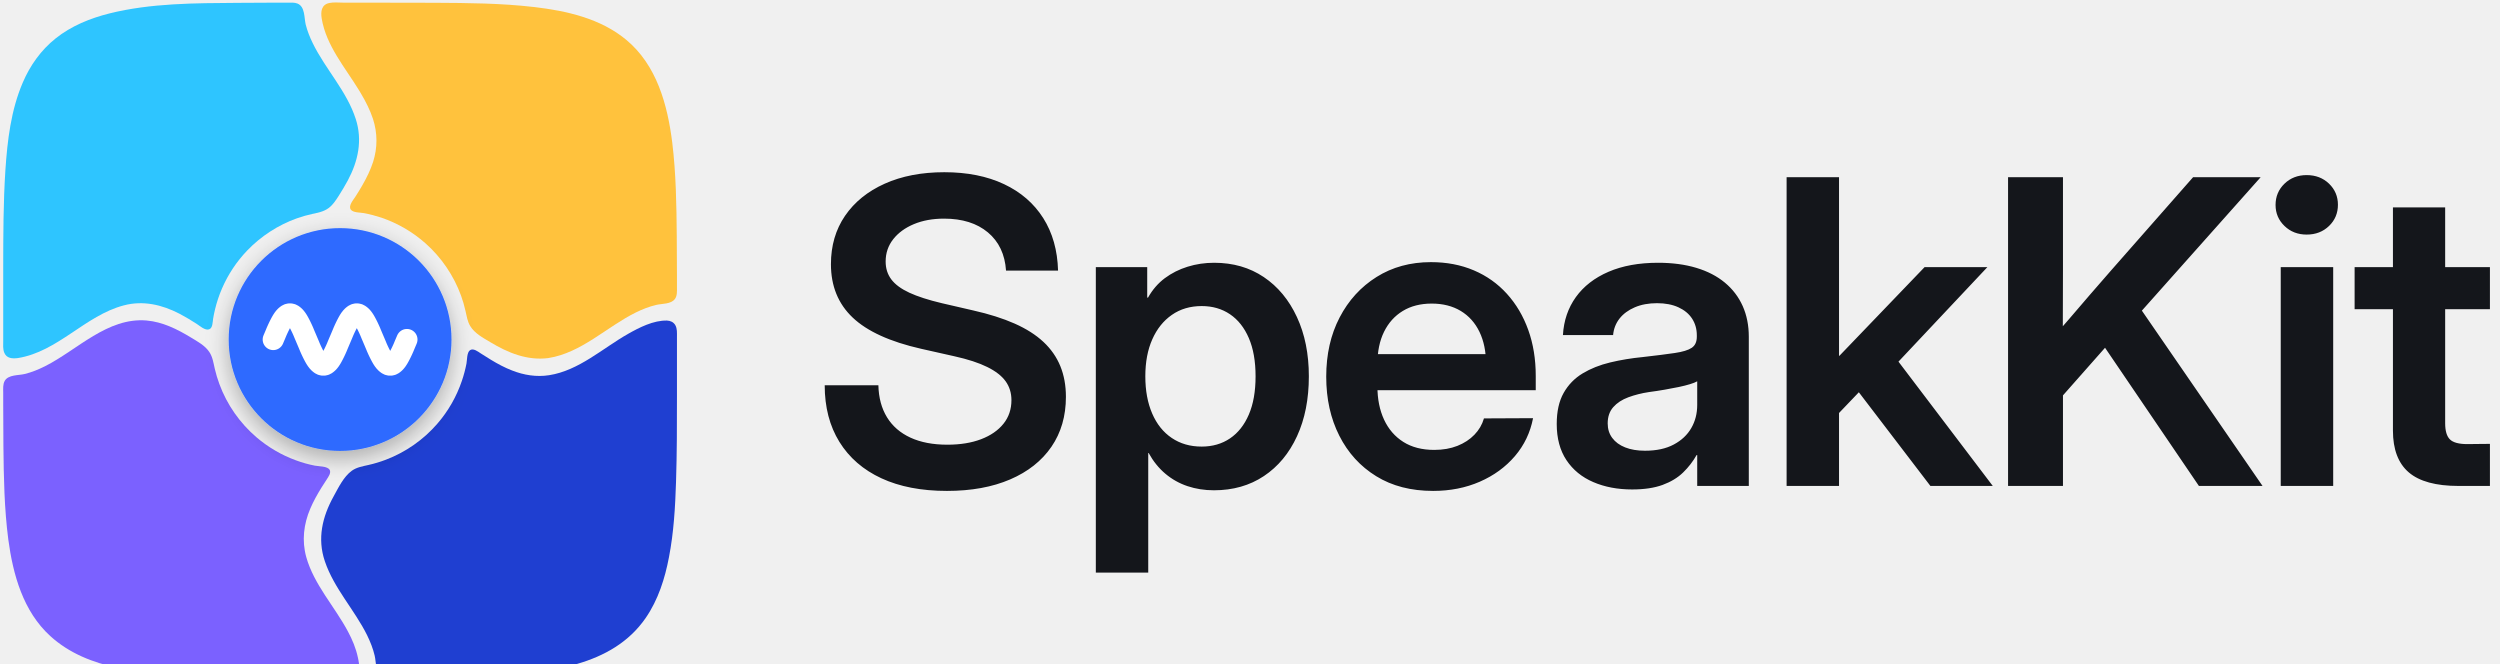
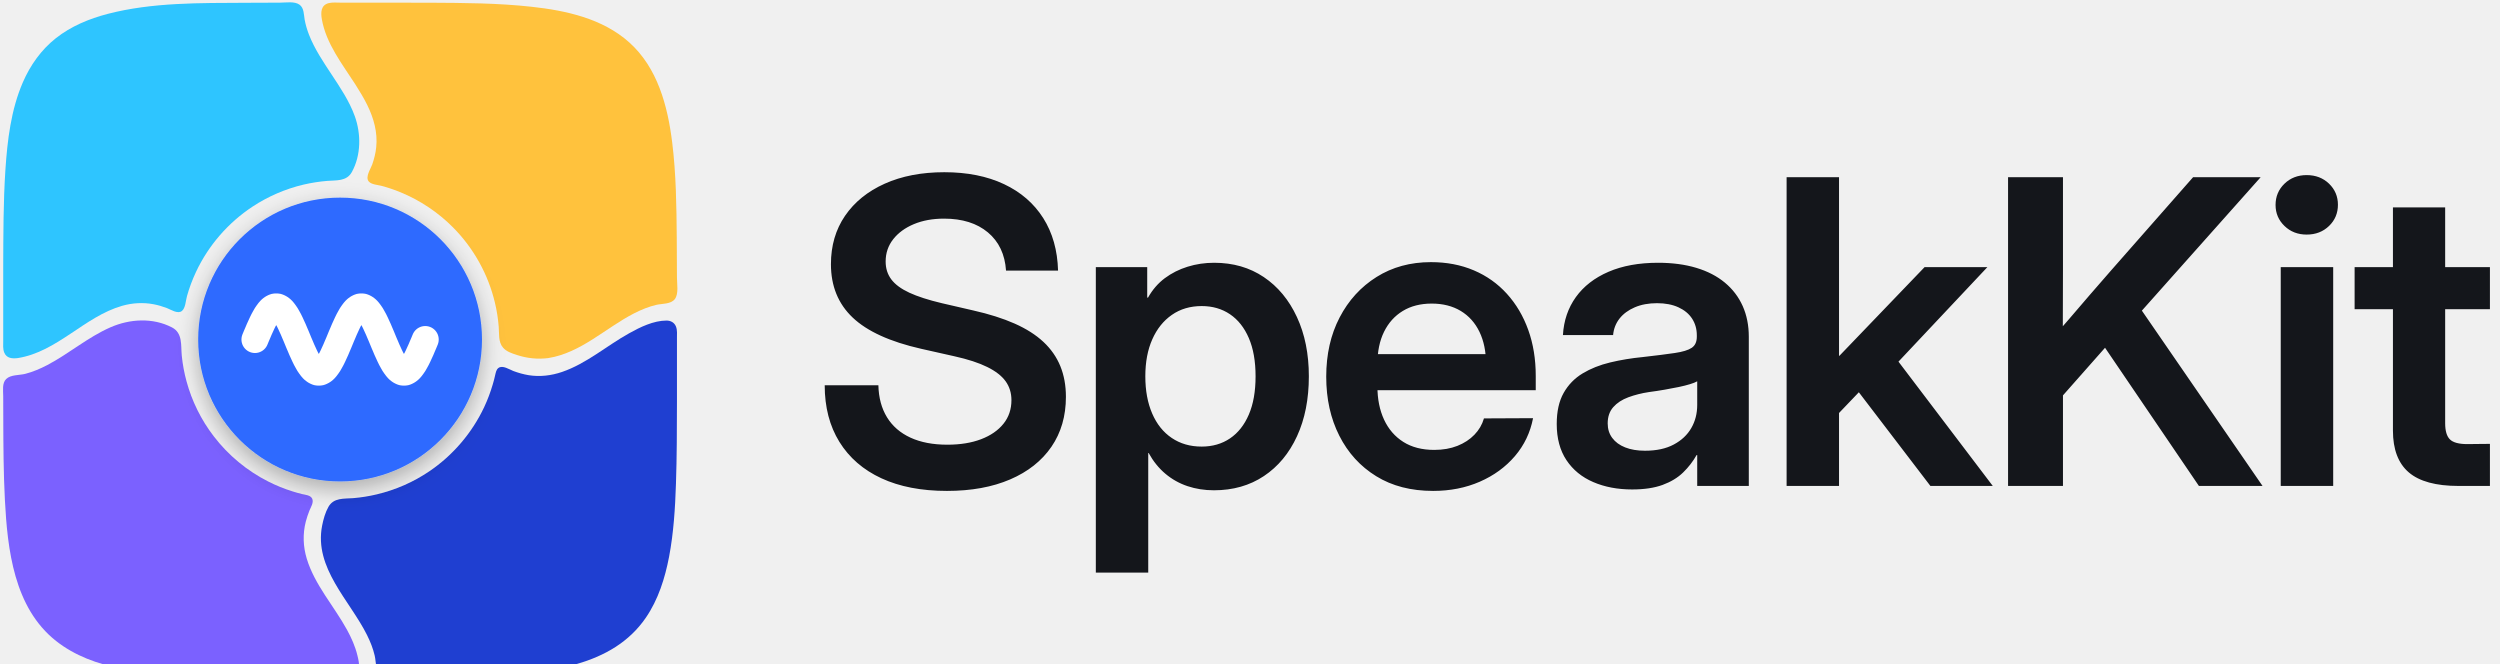
<svg xmlns="http://www.w3.org/2000/svg" width="754" height="200" viewBox="0 0 753.66 200">
  <g transform="translate(0 0) scale(0.2)">
    <defs>
      <filter id="hub-sh" x="-30%" y="-30%" width="160%" height="170%">
        <feDropShadow dx="0" dy="12" stdDeviation="16" flood-color="#06070A" flood-opacity="0.28" />
      </filter>
    </defs>
-     <path d="M25.9 540C86.7 530.3 127.4 475.9 185.9 460.5C215.1 452.8 243.5 459.5 269.8 473.1C278.6 477.7 287.2 482.9 295.6 488.3C300.3 491.3 308.2 498.6 314.3 496.7C320.1 494.9 319.7 485.6 320.5 480.9C321.3 475.9 322.3 471 323.5 466.2C326.1 455.5 329.6 445 334 434.9C343.1 413.8 356 394.4 371.9 377.8C392.7 356.1 418.5 339.4 446.7 329.3C454.3 326.6 461.9 324.4 469.8 322.7C478.7 320.7 487.3 319.3 494.9 313.6C501.4 308.7 505.6 302 510 295.2C514.8 287.6 519.5 279.9 523.7 272C539.2 242.9 546 211.7 535.7 179.7C522.2 137.5 490.1 104.6 470.8 65.2C466.4 56.2 462.7 46.9 460.2 37.2C457.7 27 459.4 9.9 447.6 5.3C442.9 3.5 437.7 4 432.8 4C426.8 4 420.8 4 414.8 4C395.8 4.1 376.8 4.1 357.8 4.3C293.4 4.8 226.9 4.6 164 20.3C135 27.6 106.6 39.1 83.1 57.9C61 75.5 44.5 98.7 33.5 124.5C15.7 165.9 10.3 211.7 7.3 256.3C4.1 305.1 4.1 354.2 4 403.1C4 431.1 4 459.1 4 487.1C4 496.1 4 505.1 4 514.1C4 519.9 3.3 526.3 5.6 531.9C9.2 540.6 17.8 541 25.9 540Z" fill="#2EC5FF" />
-     <path d="M825.9 540C876.3 532 913.7 493.1 958 471.2C967.8 466.4 978.1 462.3 988.8 459.8C997.6 457.7 1010.7 458.9 1016.8 451C1020.5 446.1 1020 439.5 1020 433.7C1020 427.7 1020 421.7 1020 415.7C1019.9 395.7 1019.9 375.7 1019.7 355.8C1019.3 308.9 1018.6 261.7 1012.9 215.1C1005.8 158.1 989.6 98.4 943.7 60.2C904.9 27.8 853.5 16.3 804.5 10.6C754.9 4.8 704.7 4.5 654.8 4.2C619.8 4 584.8 4 549.9 4C538.9 4 527.9 4 516.9 4C510.1 4 502.6 3.1 495.9 4.5C483.7 6.9 482.6 17.6 484.3 28C491 68.7 519.7 102 540.6 136.2C541.6 137.9 542.7 139.7 543.7 141.4C550.8 153.4 557.2 166 561.6 179.3C568.5 200.6 568.6 222.8 561.8 244.1C557.8 256.5 552 268.2 545.5 279.5C542.1 285.5 538.4 291.5 534.6 297.3C531.7 301.8 524.1 310.5 528.2 316.1C531.6 320.9 542.9 320.4 548.1 321.4C557 323.1 565.7 325.4 574.2 328.2C598.8 336.6 621.7 349.9 641.1 367.2C665 388.5 683.4 415.7 694.4 445.8C697.1 453.4 699.4 461 701.1 468.8C702.9 476.7 704 484.6 708.2 491.6C714.9 502.8 727.4 509.3 738.2 515.8C765.1 532 793.9 544 825.9 540Z" fill="#FFC23D" />
-     <path d="M512 1020C522.1 1020 536.8 1021.7 540.1 1009.1C541.5 1003.4 540 996.8 538.8 991.3C535.9 977.5 530.4 964.5 523.8 952.2C503.8 914.6 472.7 881.7 461 840.1C454.1 815.3 457.1 790.3 467.1 766.9C471.8 755.9 477.7 745.4 484 735.2C486.6 731 489.4 726.8 492.1 722.6C494.4 719 498.6 713.3 496.4 708.8C493.4 702.8 479.7 703.4 474 702.2C464.2 700.3 454.6 697.6 445.2 694.1C423.6 686.2 403.5 674.4 386 659.5C360.9 638 341.4 610.2 330 579.2C327.2 571.7 324.9 564 323.1 556.3C321 547.4 320 538.6 314.8 530.8C308.1 520.8 296.8 514.9 286.8 508.8C266.4 496.4 244.3 485.4 220.1 483.3C161.1 478.4 115.9 527.7 67 552.3C57.2 557.2 47 561.4 36.3 564C26.9 566.3 11.5 564.8 6.2 574.5C3.3 579.8 4 586.4 4 592.2C4 598.2 4 604.2 4 610.1C4.1 631.1 4.1 652.1 4.3 673.1C4.8 720 5.6 767.2 11.7 813.8C18.8 866.7 34.1 921.9 74.9 959.1C131.6 1010.9 217.3 1015.7 290.1 1018.4C364 1021.1 438.1 1020 512 1020Z" fill="#7B61FF" />
-     <path d="M743.2 1018C824.9 1014.4 922.3 1005.3 972.9 931.8C991.7 904.5 1001.9 872.3 1008 840C1015.2 802.7 1017.4 764.6 1018.6 726.7C1020 683.8 1020 640.8 1020 597.8C1020 574.8 1020 551.8 1020 528.8C1020 521.8 1020 514.8 1020 507.9C1020 502 1020.5 495.6 1017.5 490.3C1014.8 485.7 1010.1 483.6 1005 483.4C984.7 482.9 963.1 493.9 945.9 503.7C907.7 525.4 872.1 558.8 827.2 565.8C808.2 568.8 789.2 565.7 771.4 558.7C760.2 554.4 749.6 548.7 739.4 542.5C734.2 539.4 729.1 536.2 724.1 532.9C720.1 530.3 712.8 524.5 707.8 528.2C703.1 531.7 703.6 542.9 702.6 548.2C700.9 557 698.6 565.7 695.7 574.2C687.7 597.9 675.1 620 658.7 638.9C637.8 663.1 610.9 681.9 580.9 693.3C572.5 696.5 563.9 699.1 555.1 701.1C546.2 703.2 537.5 704.4 529.8 709.8C517.4 718.7 509.4 735.5 502.2 748.6C485.2 779.3 477.4 812.2 489 846.3C502.8 887.3 533.8 919.6 552.8 958C557.6 967.9 561.7 978.1 564.2 988.9C566.5 998.4 565 1013.4 575.5 1018.3C581.7 1021.2 589.7 1020 596.3 1020C607.3 1020 618.3 1020 629.3 1019.9C667.3 1019.8 705.3 1019.6 743.2 1018Z" fill="#1F3FD1" />
-     <path d="M344 512a168 168 0 1 0 336 0a168 168 0 1 0 -336 0Z" fill="#2F6BFF" filter="url(#hub-sh)" />
-     <path d="M411.2 512L412.9 508L414.6 504L416.2 500.1L417.9 496.3L419.6 492.7L421.3 489.3L423 486.1L424.6 483.3L426.3 480.7L428 478.5L429.7 476.7L431.4 475.3L433 474.2L434.7 473.6L436.4 473.4L438.1 473.6L439.8 474.2L441.4 475.3L443.1 476.7L444.8 478.5L446.5 480.7L448.2 483.3L449.8 486.1L451.5 489.3L453.2 492.7L454.9 496.3L456.6 500.1L458.2 504L459.9 508L461.6 512L463.3 516L465 520L466.6 523.9L468.3 527.7L470 531.3L471.7 534.7L473.4 537.9L475 540.7L476.7 543.3L478.4 545.5L480.1 547.3L481.8 548.7L483.4 549.8L485.1 550.4L486.8 550.6L488.5 550.4L490.2 549.8L491.8 548.7L493.5 547.3L495.2 545.5L496.9 543.3L498.6 540.7L500.2 537.9L501.9 534.7L503.6 531.3L505.3 527.7L507 523.9L508.6 520L510.3 516L512 512L513.7 508L515.4 504L517 500.1L518.7 496.3L520.4 492.7L522.1 489.3L523.8 486.1L525.4 483.3L527.1 480.7L528.8 478.5L530.5 476.7L532.2 475.3L533.8 474.2L535.5 473.6L537.2 473.4L538.9 473.6L540.6 474.2L542.2 475.3L543.9 476.7L545.6 478.5L547.3 480.7L549 483.3L550.6 486.1L552.3 489.3L554 492.7L555.7 496.3L557.4 500.1L559 504L560.7 508L562.4 512L564.1 516L565.8 520L567.4 523.9L569.1 527.7L570.8 531.3L572.5 534.7L574.2 537.9L575.8 540.7L577.5 543.3L579.2 545.5L580.9 547.3L582.6 548.7L584.2 549.8L585.9 550.4L587.6 550.6L589.3 550.4L591 549.8L592.6 548.7L594.3 547.3L596 545.5L597.7 543.3L599.4 540.7L601 537.9L602.7 534.7L604.4 531.3L606.1 527.7L607.8 523.9L609.4 520L611.1 516L612.8 512" fill="none" stroke="#FFFFFF" stroke-width="31.9" stroke-linecap="round" stroke-linejoin="round" />
+     <path d="M25.9 540C85.7 530.5 126.1 477.7 183.2 461.2C198.7 456.8 214.8 455.8 230.7 458.8C237.6 460.1 244.3 462.1 250.9 464.6C256.9 466.9 267.1 473.9 273.4 469C278.9 464.7 279.3 452.9 281.1 446.6C284.6 434.1 289.2 421.9 294.7 410.1C313.4 370.2 343.2 335.8 380.1 311.5C403.5 296.1 429.6 284.9 456.8 278.4C468.5 275.7 480.4 273.8 492.4 272.8C506.3 271.7 521.8 273.7 529.7 259.5C543.8 234 543.8 201.8 534.1 175C525.9 152.4 512.3 132.2 499.1 112.2C486.5 93.1 473.5 73.8 465.1 52.3C462.2 44.8 459.9 37.1 458.5 29.2C457.2 21.7 457.7 12.3 451 7.2C443.5 1.6 430.4 4 421.6 4C404.6 4 387.6 4.1 370.6 4.2C301.3 4.6 229.2 3.4 161.7 20.9C133.7 28.2 106.3 39.5 83.4 57.6C61.3 75.1 44.8 98.3 33.6 124.2C15.7 165.5 10.3 211.4 7.3 256C4.1 304.9 4.2 354 4 403C4 431 4 459 4 487C4 496 4 505 4 514C4 519.8 3.3 526.3 5.6 531.8C9.2 540.5 17.8 541 25.9 540Z" fill="#2EC5FF" />
+     <path d="M825.9 540C875.3 532.1 912.3 494.6 955.4 472.5C966.1 467.1 977.3 462.4 989 459.7C997.8 457.7 1010.9 458.9 1016.9 450.9C1022.8 442.9 1020 427.9 1020 418.5C1020 398.5 1019.9 378.5 1019.7 358.5C1019.3 310.5 1018.7 262.3 1012.8 214.7C1006 159.7 990.7 101.9 947.8 63.7C907.7 27.9 852.8 15.9 800.8 10.2C750.1 4.6 698.9 4.4 647.9 4.1C613.9 4 579.9 4 545.9 4C534.9 4 523.9 4 512.9 4C507 4 500.6 3.3 494.9 4.7C482.9 7.7 482.7 18.9 484.5 29C490.9 65.7 515.2 96.5 534.9 127.1C541.3 137.2 547.6 147.5 552.9 158.2C562.7 178.1 568.8 199.7 566.5 221.9C565.6 230.9 563.4 239.7 560.4 248.2C558.1 254.7 549.7 266.8 555.1 273.5C559.1 278.4 568.9 278.8 574.6 280.3C584.3 282.9 593.8 286.1 603 289.9C632.7 302.1 659.8 320.2 682.3 342.9C713.4 374.2 735.5 414 745.6 456.9C748.4 468.6 750.2 480.5 751.2 492.5C752.1 503.1 750.3 515.5 757.7 524.2C762.9 530.3 771.2 532.9 778.6 535.3C794 540.4 809.8 542 825.9 540Z" fill="#FFC23D" />
+     <path d="M512 1020C523.2 1020 539.3 1021.2 540.5 1006.1C541 1000.2 539.5 993.9 538.1 988.3C534.8 974.6 529 961.7 522.3 949.5C502.7 913.8 473.9 882.2 461.8 842.7C456.2 824.4 455.5 805.1 460.3 786.5C461.8 780.7 463.8 775 466 769.4C468.1 764.5 472.3 757.9 470.1 752.3C467.7 746.6 459.4 746.2 454.4 745C449.5 743.8 444.7 742.4 439.9 740.9C427.5 737 415.4 732.1 403.8 726.2C371.7 710 343.3 686.5 321.4 657.8C302.5 633.2 288.5 604.9 280.4 574.9C277 562.4 274.6 549.6 273.3 536.6C271.7 521.1 275 502.4 258.6 493.8C229.5 478.7 195 480.8 165.7 493.6C131.7 508.5 103.2 533.3 70.5 550.5C59.8 556.1 48.7 560.8 37.1 563.8C28.3 566 15.3 564.9 8.5 571.5C2 577.8 4 589.2 4 597.4C4 608.4 4 619.4 4.1 630.4C4.2 671.4 4.4 712.4 6.5 753.4C10.4 828.7 20.2 916.5 83.7 966.6C140.5 1011.4 220.6 1015.8 289.9 1018.4C363.9 1021.1 438 1020 512 1020Z" fill="#7B61FF" />
+     <path d="M743.2 1018C824.9 1014.3 922.5 1005.3 973 931.6C991.8 904.2 1001.9 872 1008.1 839.7C1015 803.4 1017.3 766.2 1018.5 729.3C1019.9 688.3 1019.9 647.2 1020 606.2C1020 581.2 1020 556.2 1020 531.2C1020 524.2 1020 517.2 1020 510.2C1020 504.4 1020.7 497.9 1018.5 492.4C1016.1 486.4 1010.6 483.4 1004.3 483.4C984.8 483.4 964.5 493.3 947.9 502.6C914 521.4 883.8 548.2 846.7 560.9C830.6 566.4 813.4 568.5 796.5 565.8C788.6 564.5 780.8 562.3 773.3 559.5C767.3 557.2 757.1 550.2 750.8 554.9C747.5 557.3 746.8 561.8 745.9 565.5C744.8 570.4 743.6 575.3 742.1 580.1C738.7 591.6 734.5 602.8 729.4 613.7C711.1 652.7 682.3 686.5 646.6 710.7C622.6 727 595.6 738.8 567.4 745.5C555.7 748.3 543.8 750.2 531.8 751.2C518 752.3 502.4 750.2 494.4 764.4C489.6 772.9 486.8 783.2 484.9 792.7C472.4 856.6 526.7 905.4 552.7 957.8C557.6 967.7 561.7 977.9 564.2 988.7C566.5 998.2 565 1013.3 575.4 1018.2C581.5 1021.2 589.6 1020 596.2 1020C607.2 1020 618.2 1020 629.2 1019.9C667.2 1019.8 705.2 1019.6 743.2 1018Z" fill="#1F3FD1" />
+     <path d="M298 512a214 214 0 1 0 428 0a214 214 0 1 0 -428 0Z" fill="#2F6BFF" filter="url(#hub-sh)" />
+     <path d="M383.6 512L385.7 506.9L387.9 501.8L390 496.8L392.2 492L394.3 487.4L396.4 483.1L398.6 479.1L400.7 475.4L402.9 472.2L405 469.4L407.1 467L409.3 465.2L411.4 463.9L413.6 463L415.7 462.8L417.8 463L420 463.9L422.1 465.2L424.3 467L426.4 469.4L428.5 472.2L430.7 475.4L432.8 479.1L435 483.1L437.1 487.4L439.2 492L441.4 496.8L443.5 501.8L445.7 506.9L447.8 512L449.9 517.1L452.1 522.2L454.2 527.2L456.4 532L458.5 536.6L460.6 540.9L462.8 544.9L464.9 548.6L467.1 551.8L469.2 554.6L471.3 557L473.5 558.8L475.6 560.1L477.8 561L479.9 561.2L482 561L484.2 560.1L486.3 558.8L488.5 557L490.6 554.6L492.7 551.8L494.9 548.6L497 544.9L499.2 540.9L501.3 536.6L503.4 532L505.6 527.2L507.7 522.2L509.9 517.1L512 512L514.1 506.9L516.3 501.8L518.4 496.8L520.6 492L522.7 487.4L524.8 483.1L527 479.1L529.1 475.4L531.3 472.2L533.4 469.4L535.5 467L537.7 465.2L539.8 463.9L542 463L544.1 462.8L546.2 463L548.4 463.9L550.5 465.2L552.7 467L554.8 469.4L556.9 472.2L559.1 475.4L561.2 479.1L563.4 483.1L565.5 487.4L567.6 492L569.8 496.8L571.9 501.8L574.1 506.9L576.2 512L578.3 517.1L580.5 522.2L582.6 527.2L584.8 532L586.9 536.6L589 540.9L591.2 544.9L593.3 548.6L595.5 551.8L597.6 554.6L599.7 557L601.9 558.8L604 560.1L606.2 561L608.3 561.2L610.4 561L612.6 560.1L614.7 558.8L616.9 557L619 554.6L621.1 551.8L623.3 548.6L625.4 544.9L627.6 540.9L629.7 536.6L631.8 532L634 527.2L636.1 522.2L638.3 517.1L640.4 512" fill="none" stroke="#FFFFFF" stroke-width="40.7" stroke-linecap="round" stroke-linejoin="round" />
  </g>
  <g transform="translate(244 146.56)">
    <path d="M41.44 1.5Q29.88 1.5 21.66 -2.31Q13.44 -6.12 9 -13.28Q4.56 -20.44 4.56 -30.37L20.75 -30.37Q20.88 -24.75 23.34 -20.72Q25.81 -16.69 30.44 -14.56Q35.06 -12.44 41.56 -12.44Q47.38 -12.44 51.72 -14.09Q56.06 -15.75 58.47 -18.75Q60.88 -21.75 60.88 -25.87Q60.88 -29.12 59.13 -31.56Q57.38 -34 53.59 -35.87Q49.81 -37.75 43.63 -39.12L33.63 -41.37Q19.56 -44.56 13 -50.78Q6.44 -57 6.44 -66.87Q6.44 -75.25 10.69 -81.47Q14.94 -87.69 22.66 -91.16Q30.38 -94.62 40.63 -94.62Q51 -94.62 58.63 -91.03Q66.25 -87.44 70.47 -80.78Q74.69 -74.12 74.94 -64.94L59.25 -64.94Q58.75 -72.31 53.78 -76.47Q48.81 -80.62 40.56 -80.62Q35.44 -80.62 31.47 -78.97Q27.5 -77.31 25.22 -74.41Q22.94 -71.5 22.94 -67.69Q22.94 -64.56 24.66 -62.28Q26.38 -60 30.09 -58.28Q33.81 -56.56 39.88 -55.12L49.31 -52.94Q56.56 -51.31 61.84 -48.97Q67.13 -46.62 70.53 -43.44Q73.94 -40.25 75.63 -36.12Q77.31 -32 77.31 -26.87Q77.31 -18.19 72.94 -11.81Q68.56 -5.44 60.5 -1.97Q52.44 1.5 41.44 1.5ZM86.33 26.13L86.33 -66L101.83 -66L101.83 -56.81L102.08 -56.81Q104.08 -60.37 107.14 -62.66Q110.2 -64.94 114.01 -66.12Q117.83 -67.31 122.01 -67.31Q130.58 -67.31 136.98 -63Q143.39 -58.69 146.98 -50.94Q150.58 -43.19 150.58 -33.06Q150.58 -22.75 147.01 -15Q143.45 -7.25 137.01 -2.97Q130.58 1.31 121.95 1.31Q117.7 1.31 113.98 0.06Q110.26 -1.19 107.3 -3.69Q104.33 -6.19 102.26 -9.94L102.14 -9.94L102.14 26.13ZM118.26 -11.87Q123.14 -11.87 126.8 -14.34Q130.45 -16.81 132.48 -21.53Q134.51 -26.25 134.51 -33.06Q134.51 -39.87 132.48 -44.59Q130.45 -49.31 126.8 -51.78Q123.14 -54.25 118.26 -54.25Q113.08 -54.25 109.26 -51.59Q105.45 -48.94 103.36 -44.22Q101.26 -39.5 101.26 -33.06Q101.26 -26.62 103.33 -21.84Q105.39 -17.06 109.23 -14.47Q113.08 -11.87 118.26 -11.87ZM188.07 1.5Q178.07 1.5 170.89 -2.94Q163.7 -7.37 159.76 -15.16Q155.82 -22.94 155.82 -32.94Q155.82 -43.06 159.86 -50.81Q163.89 -58.56 171.01 -63.03Q178.14 -67.5 187.39 -67.5Q194.51 -67.5 200.32 -65.03Q206.14 -62.56 210.32 -57.94Q214.51 -53.31 216.76 -47.03Q219.01 -40.75 219.01 -33.19L219.01 -28.87L162.07 -28.87L162.07 -39.75L211.14 -39.75L204.01 -36.87Q204.01 -42.37 202.04 -46.47Q200.07 -50.56 196.39 -52.78Q192.7 -55 187.64 -55Q182.57 -55 178.92 -52.78Q175.26 -50.56 173.26 -46.5Q171.26 -42.44 171.26 -36.81L171.26 -30Q171.26 -24.31 173.26 -20Q175.26 -15.69 179.07 -13.28Q182.89 -10.87 188.39 -10.87Q192.32 -10.87 195.39 -12.09Q198.45 -13.31 200.51 -15.44Q202.57 -17.56 203.39 -20.37L218.2 -20.44Q216.95 -13.94 212.73 -9Q208.51 -4.06 202.14 -1.28Q195.76 1.5 188.07 1.5ZM248.09 1.06Q241.52 1.06 236.37 -1.16Q231.21 -3.37 228.27 -7.78Q225.34 -12.19 225.34 -18.69Q225.34 -24.37 227.43 -28.06Q229.52 -31.75 233.15 -33.94Q236.77 -36.12 241.46 -37.25Q246.15 -38.37 251.27 -38.87Q257.34 -39.56 260.93 -40.09Q264.52 -40.62 266.06 -41.66Q267.59 -42.69 267.59 -45L267.59 -45.44Q267.59 -48.25 266.18 -50.44Q264.77 -52.62 262.06 -53.87Q259.34 -55.12 255.59 -55.12Q251.77 -55.12 248.87 -53.87Q245.96 -52.62 244.27 -50.47Q242.59 -48.31 242.34 -45.5L227.21 -45.5Q227.59 -52.06 231.12 -56.97Q234.65 -61.87 240.96 -64.59Q247.27 -67.31 255.9 -67.31Q262.34 -67.31 267.43 -65.78Q272.52 -64.25 276.06 -61.31Q279.59 -58.37 281.43 -54.25Q283.27 -50.12 283.27 -45L283.27 0L267.71 0L267.71 -9.31L267.52 -9.31Q265.9 -6.44 263.46 -4.06Q261.02 -1.69 257.27 -0.31Q253.52 1.06 248.09 1.06ZM251.96 -10.62Q257.15 -10.62 260.65 -12.5Q264.15 -14.37 265.93 -17.47Q267.71 -20.56 267.71 -24.44L267.71 -31.56Q266.96 -31.12 265.52 -30.69Q264.09 -30.25 262.15 -29.84Q260.21 -29.44 257.87 -29.03Q255.52 -28.62 253.15 -28.31Q249.84 -27.81 246.96 -26.75Q244.09 -25.69 242.4 -23.78Q240.71 -21.87 240.71 -18.87Q240.71 -16.31 242.09 -14.47Q243.46 -12.62 245.99 -11.62Q248.52 -10.62 251.96 -10.62ZM309.1 -20.56L309.1 -39.25L310.6 -39.25L336.29 -66L355.23 -66L324.6 -33.44L321.42 -33.44ZM294.67 0L294.67 -93.12L310.48 -93.12L310.48 0ZM338.04 0L315.17 -29.94L325.79 -40.94L356.85 0ZM373.21 -21.87L373.21 -42.69Q376.46 -46.37 379.68 -50.12Q382.9 -53.87 386.09 -57.59Q389.27 -61.31 392.59 -65.06L417.27 -93.12L437.65 -93.12L398.15 -48.75L396.96 -48.75ZM361.46 0L361.46 -93.12L378.02 -93.12L378.02 -65.12L377.96 -42.87L378.02 -34.94L378.02 0ZM419.02 0L389.09 -44.06L399.15 -56.75L438.21 0ZM443.7 0L443.7 -66L459.52 -66L459.52 0ZM451.52 -75.81Q447.52 -75.81 444.83 -78.41Q442.14 -81 442.14 -84.75Q442.14 -88.56 444.83 -91.16Q447.52 -93.75 451.52 -93.75Q455.58 -93.75 458.27 -91.16Q460.95 -88.56 460.95 -84.81Q460.95 -81 458.27 -78.41Q455.58 -75.81 451.52 -75.81ZM506.79 -66L506.79 -53.31L465.98 -53.31L465.98 -66ZM477.54 -84L493.29 -84L493.29 -18.94Q493.29 -15.44 494.73 -14.03Q496.17 -12.62 499.98 -12.62Q501.54 -12.62 503.54 -12.66Q505.54 -12.69 506.79 -12.69L506.79 0Q505.11 0 502.45 0Q499.79 0 497.29 0Q487.11 0 482.32 -4.09Q477.54 -8.19 477.54 -16.69Z" fill="#14161B" />
  </g>
</svg>
